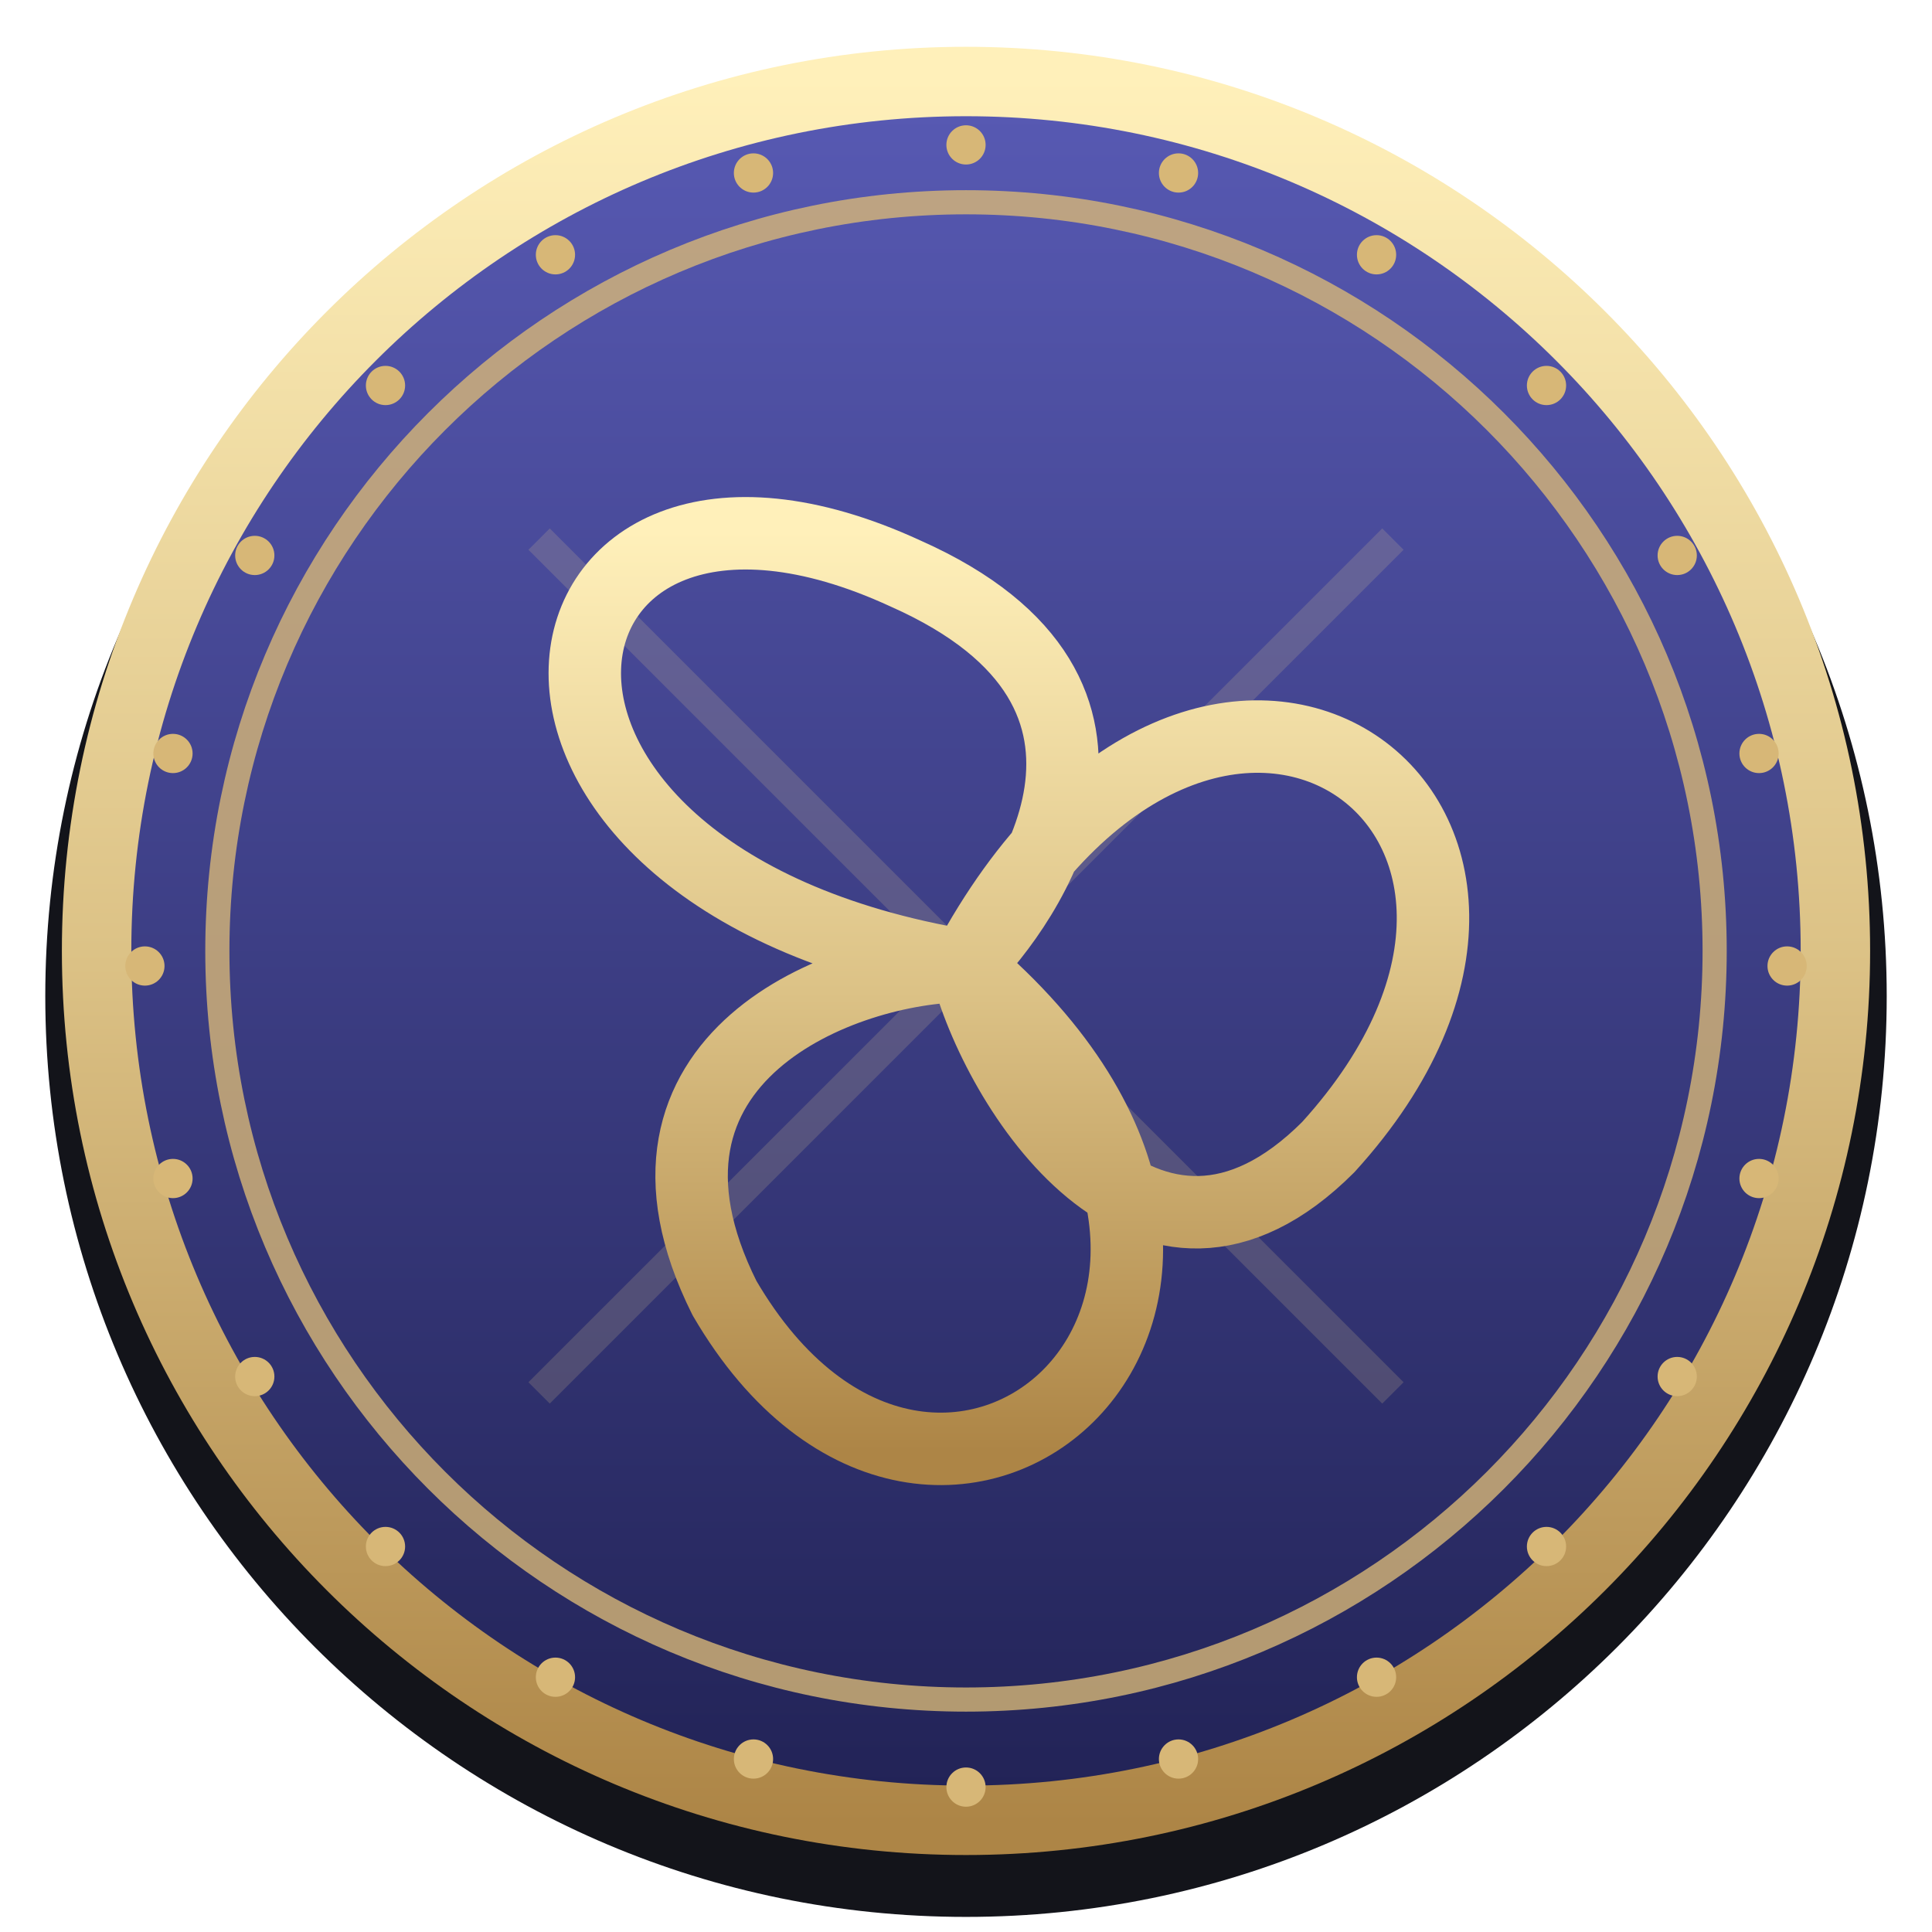
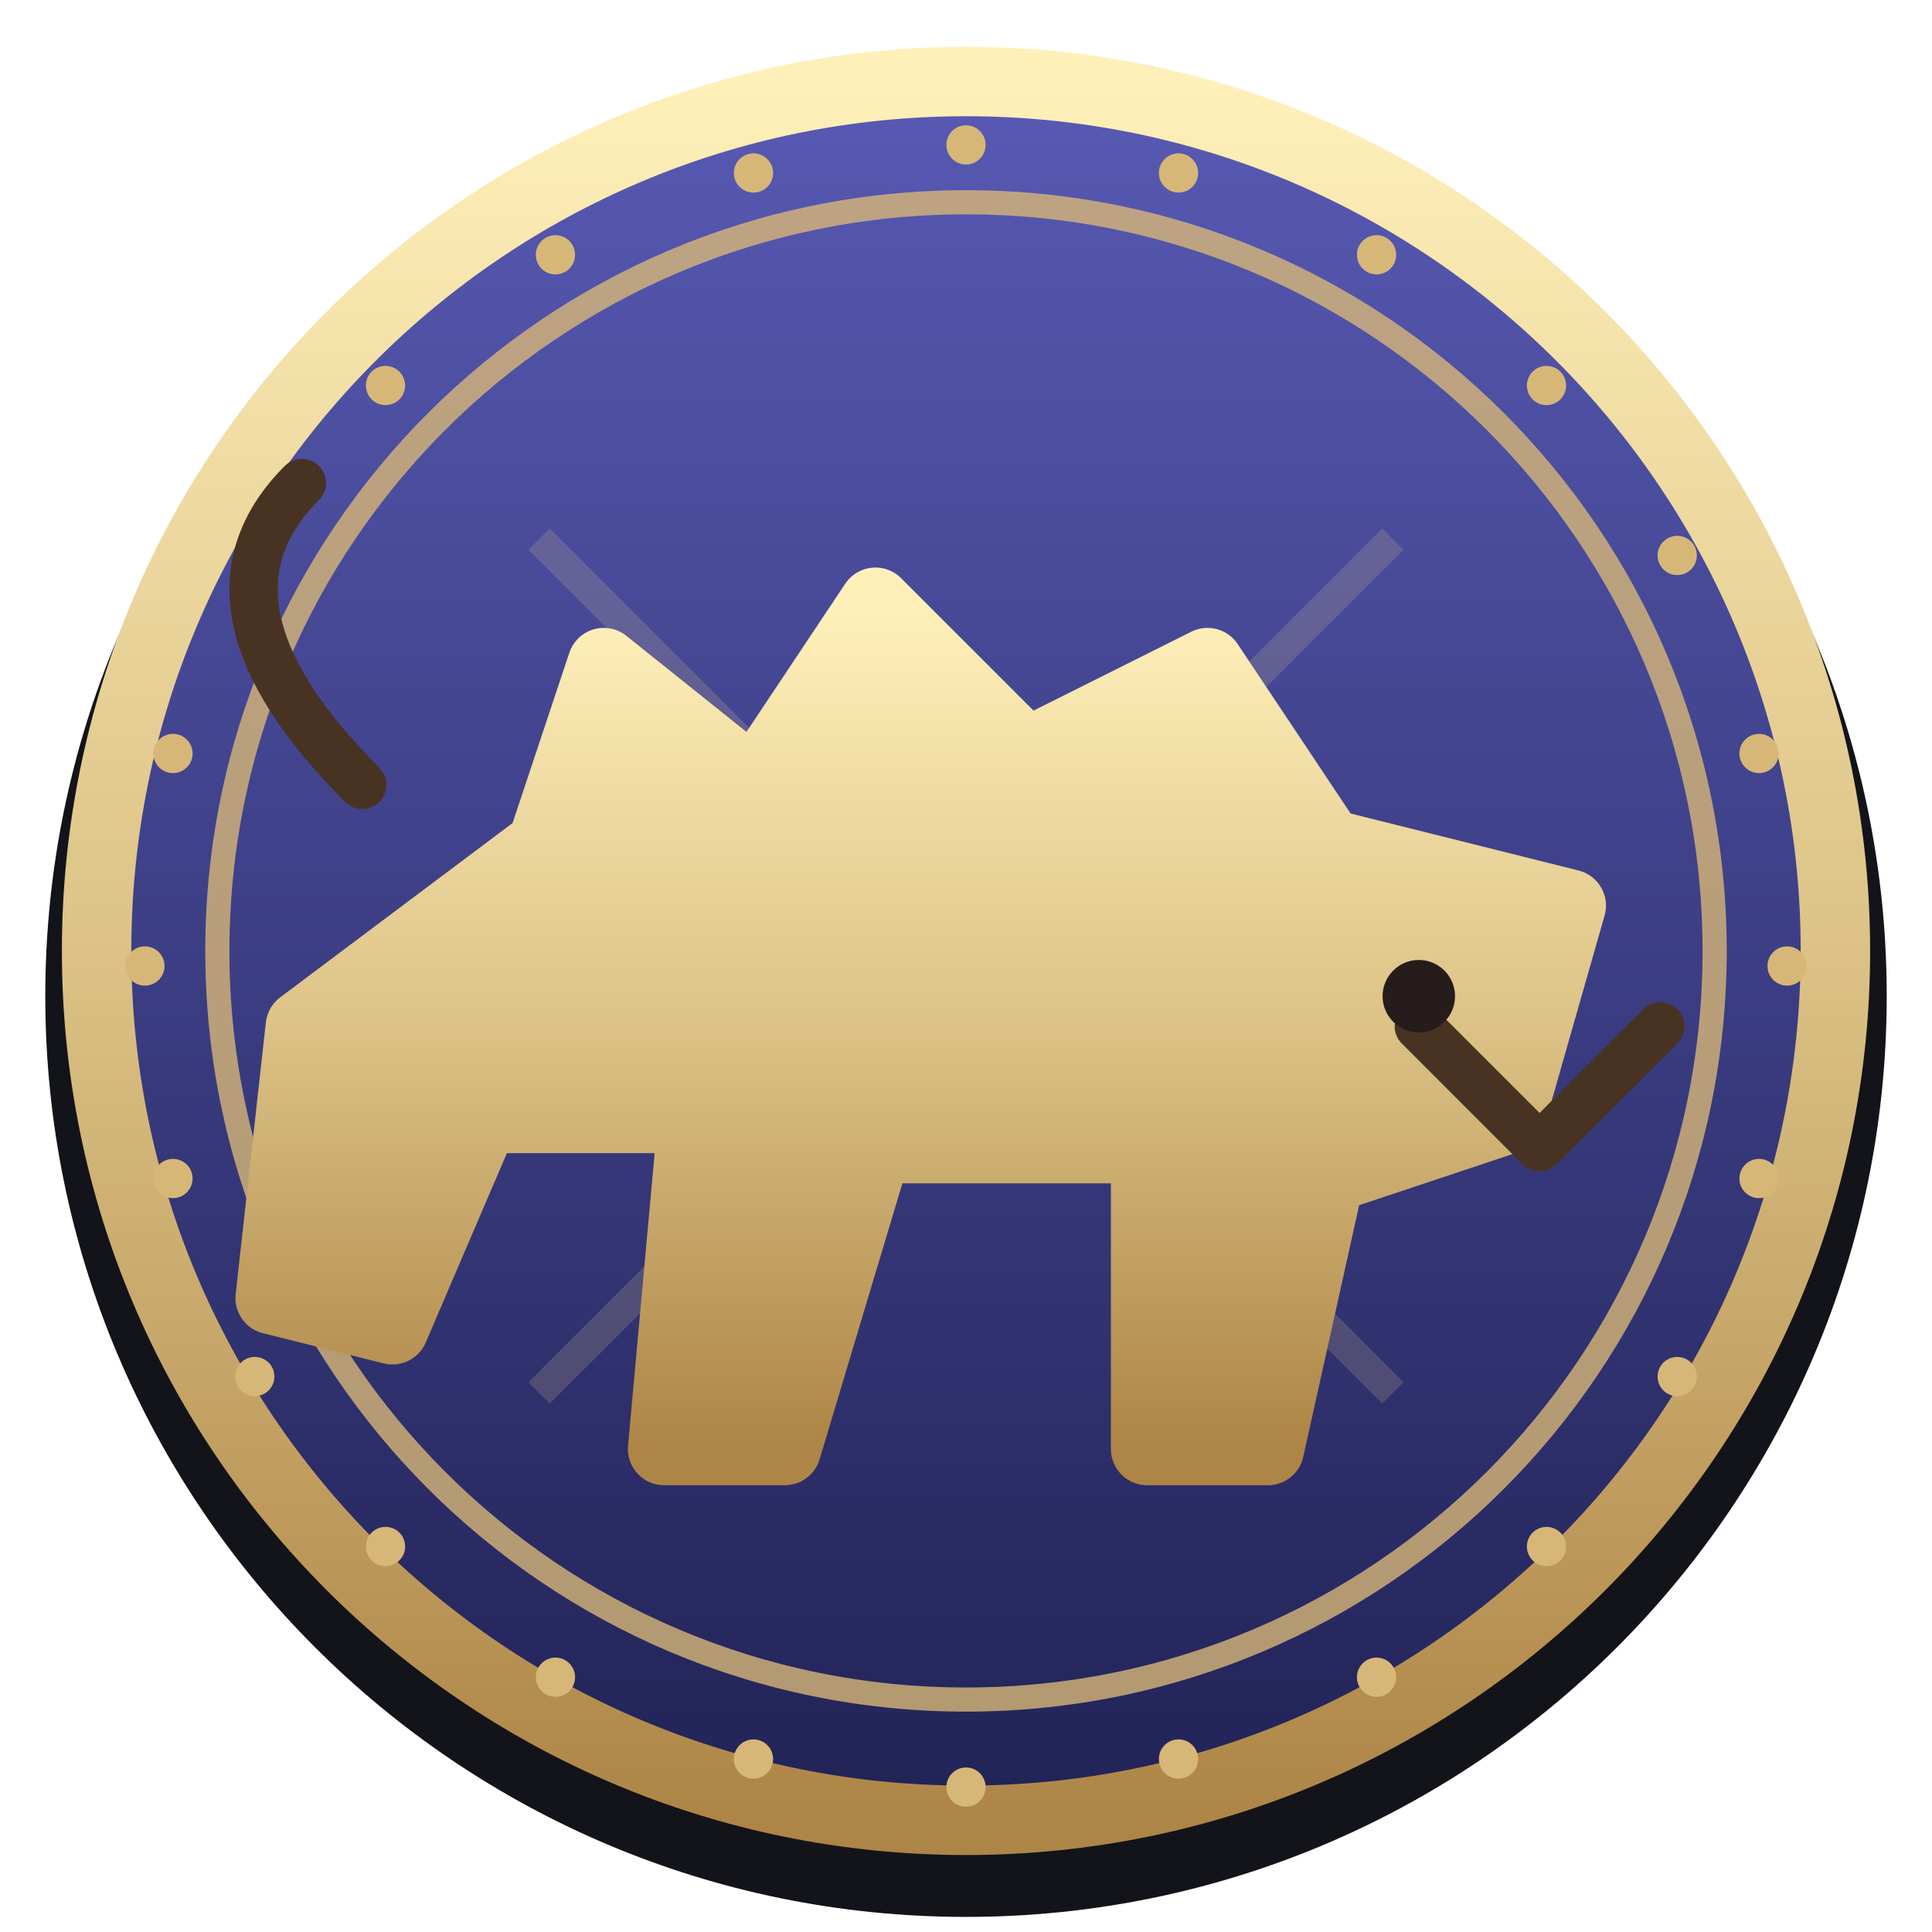
<svg xmlns="http://www.w3.org/2000/svg" width="64" height="64" viewBox="0 0 64 64">
  <defs>
    <linearGradient id="field" x1="0" y1="0" x2="0" y2="1">
      <stop stop-color="#585ab4" />
      <stop offset="1" stop-color="#212255" />
    </linearGradient>
    <linearGradient id="gold" x1="0" y1="0" x2="0" y2="1">
      <stop stop-color="#fff0ba" />
      <stop offset=".5" stop-color="#dcc286" />
      <stop offset="1" stop-color="#ad8546" />
    </linearGradient>
  </defs>
  <circle cx="32" cy="33" r="30.5" fill="#13141a" />
  <circle cx="32" cy="31.5" r="28.8" fill="url(#field)" stroke="url(#gold)" stroke-width="2.3" />
  <g fill="#d7b777">
    <circle cx="59.20" cy="32.00" r=".65" />
    <circle cx="58.27" cy="39.04" r=".65" />
    <circle cx="55.56" cy="45.60" r=".65" />
    <circle cx="51.23" cy="51.23" r=".65" />
    <circle cx="45.60" cy="55.56" r=".65" />
    <circle cx="39.04" cy="58.27" r=".65" />
    <circle cx="32.00" cy="59.20" r=".65" />
    <circle cx="24.96" cy="58.27" r=".65" />
    <circle cx="18.40" cy="55.56" r=".65" />
    <circle cx="12.77" cy="51.23" r=".65" />
    <circle cx="8.44" cy="45.60" r=".65" />
    <circle cx="5.73" cy="39.04" r=".65" />
    <circle cx="4.80" cy="32.00" r=".65" />
    <circle cx="5.73" cy="24.96" r=".65" />
    <circle cx="8.44" cy="18.40" r=".65" />
    <circle cx="12.77" cy="12.77" r=".65" />
    <circle cx="18.40" cy="8.44" r=".65" />
    <circle cx="24.96" cy="5.73" r=".65" />
    <circle cx="32.00" cy="4.80" r=".65" />
    <circle cx="39.04" cy="5.73" r=".65" />
    <circle cx="45.60" cy="8.44" r=".65" />
    <circle cx="51.23" cy="12.77" r=".65" />
    <circle cx="55.56" cy="18.40" r=".65" />
    <circle cx="58.27" cy="24.96" r=".65" />
  </g>
  <circle cx="32" cy="31.5" r="24.8" fill="none" stroke="#d7b777" stroke-width=".8" opacity=".8" />
  <path d="M12 32H52 M32 12V52" transform="rotate(45 32 32)" stroke="#e4cc91" stroke-width="1" opacity=".18" />
  <g fill="none" stroke="url(#gold)" stroke-width="2.4" stroke-linecap="round" stroke-linejoin="round">
-     <path d="M32 32C14 29 17 13 30 19C39 23 34 30 32 32C40 17 54 27 44 38C38 44 33 36 32 32C45 43 31 55 24 43C20 35 28 32 32 32Z" />
+     <path fill="url(#gold)" d="M10 34L18 28L20 22L25 26L29 20L34 25L40 22L44 28L52 30L50 37L44 39L42 48H38L38 38L29 38L26 48H22L23 37L16 37L13 44L9 43Z" />
+     <path d="M12 26Q6 20 10 16 M47 34L51 38L55 34" stroke="#483322" stroke-width="1.6" />
+     <circle cx="47" cy="33" r="1.2" fill="#251c1b" stroke="none" />
  </g>
</svg>
